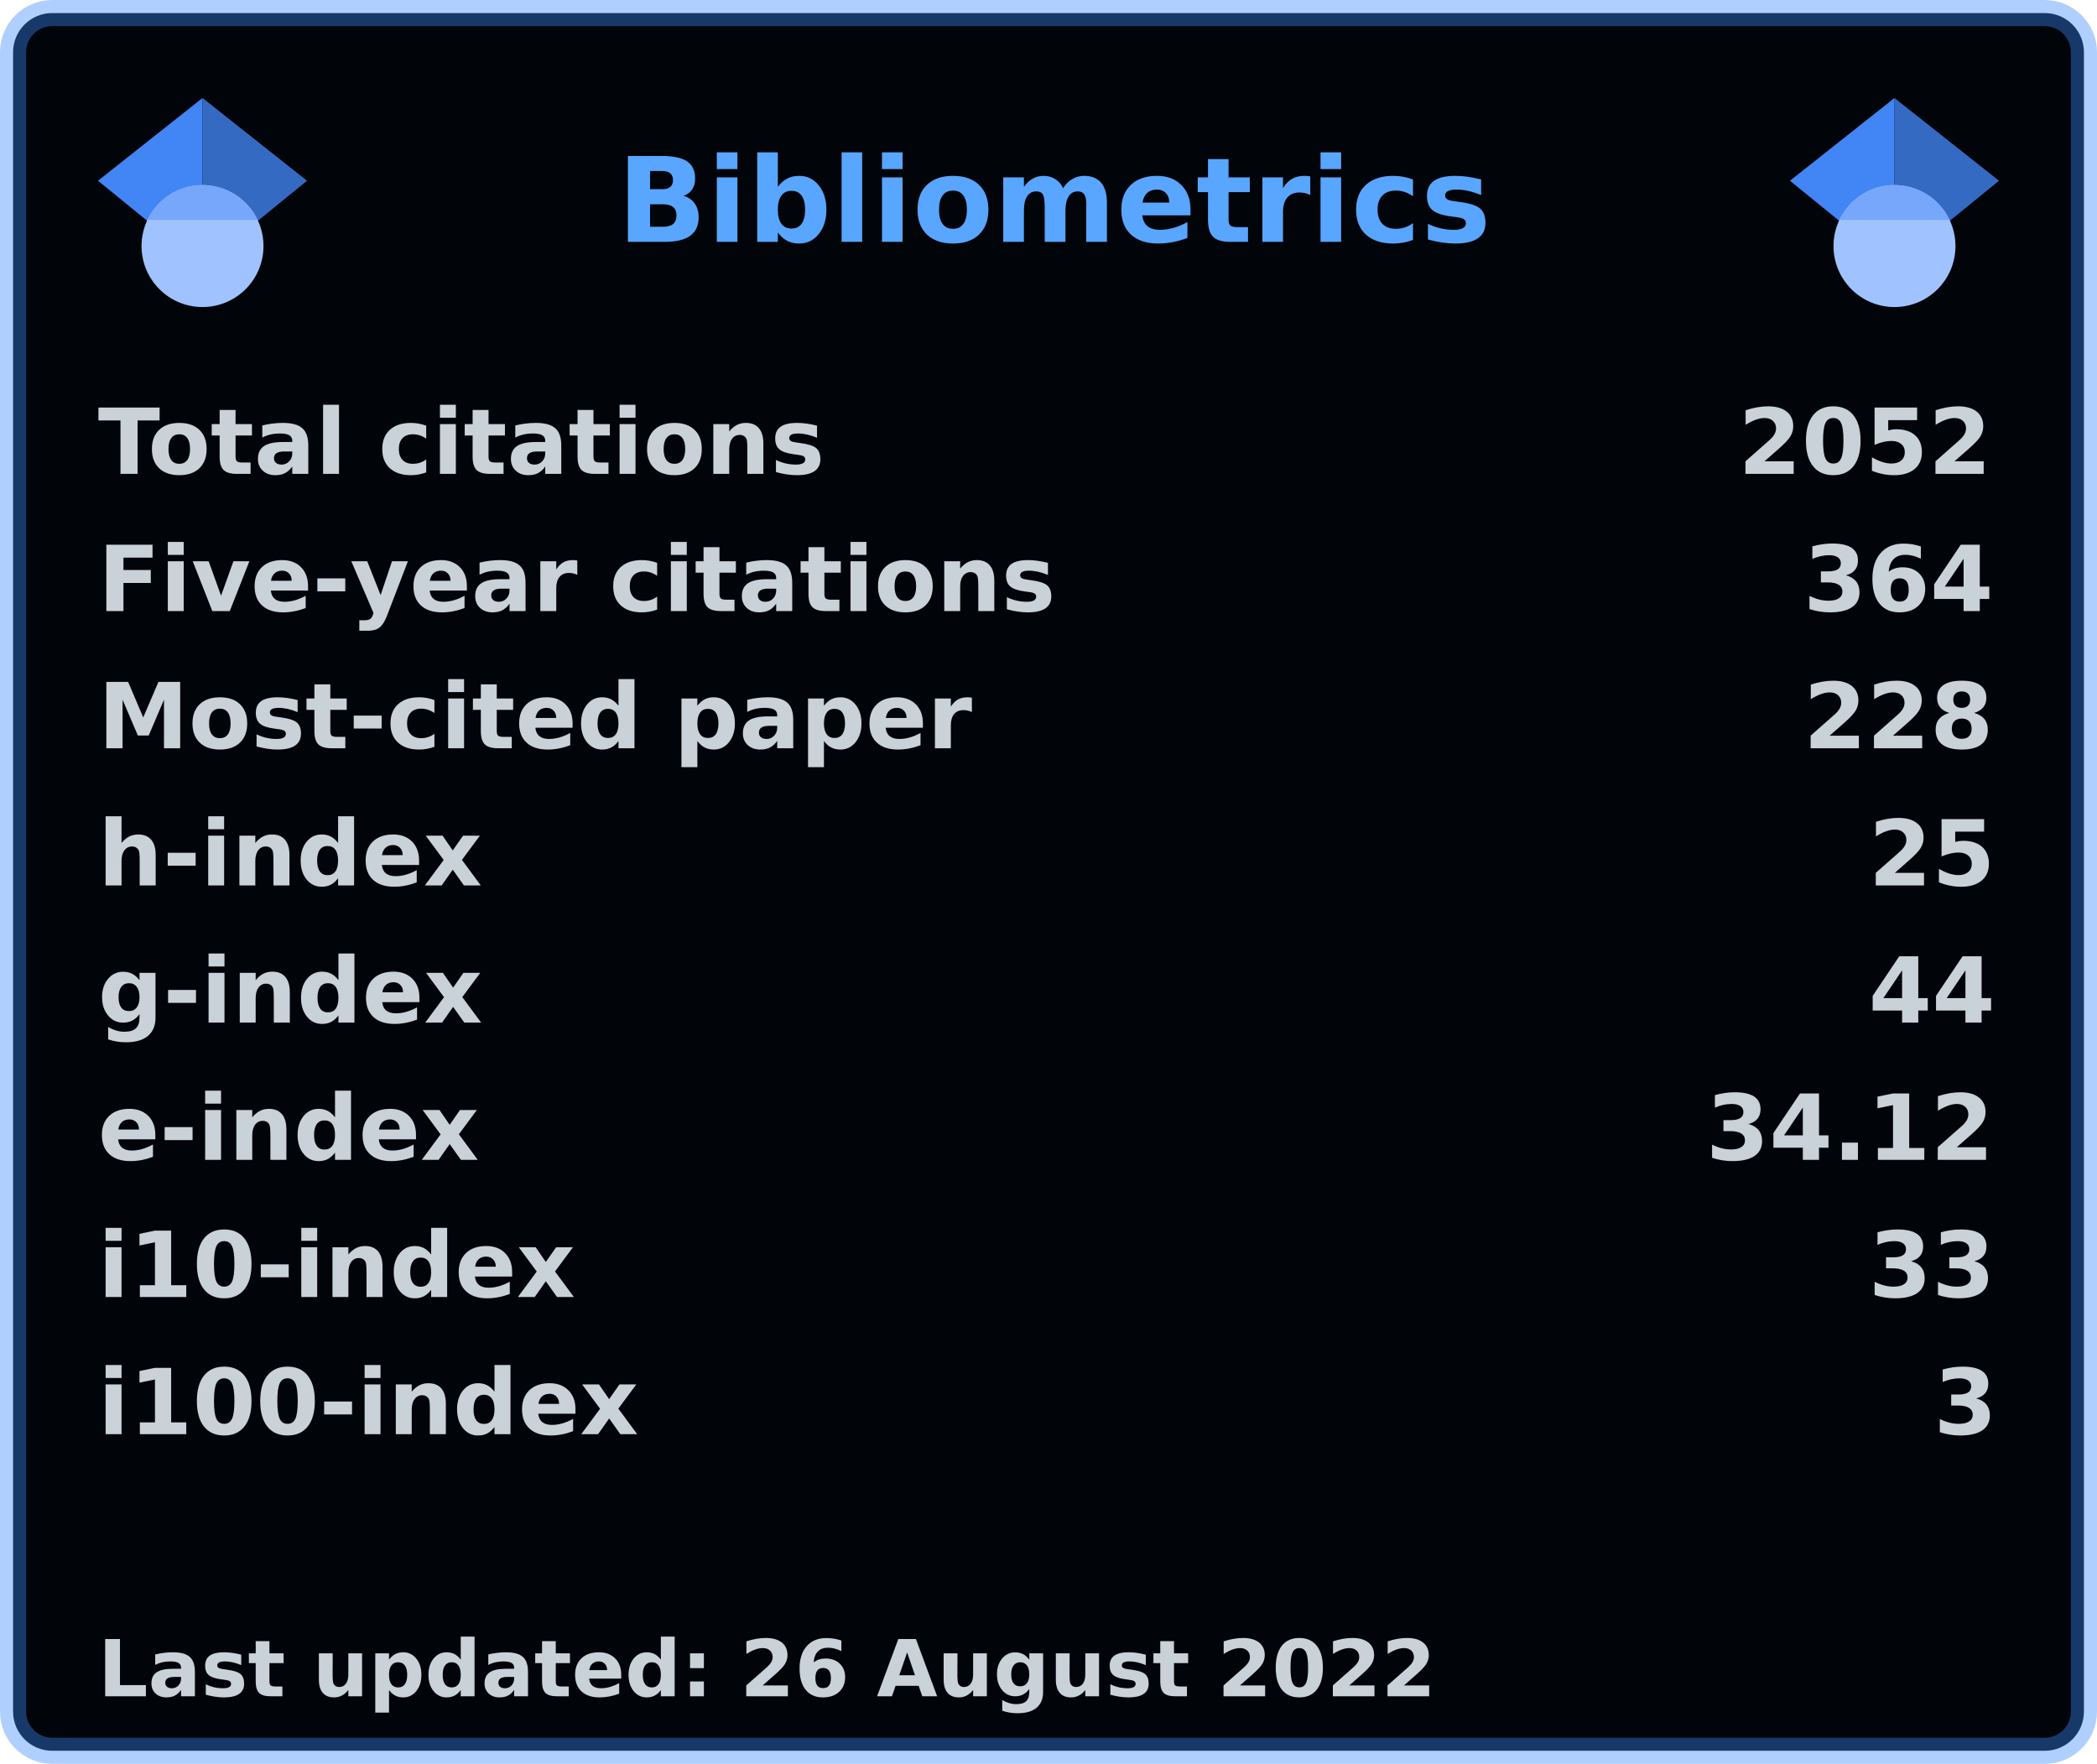
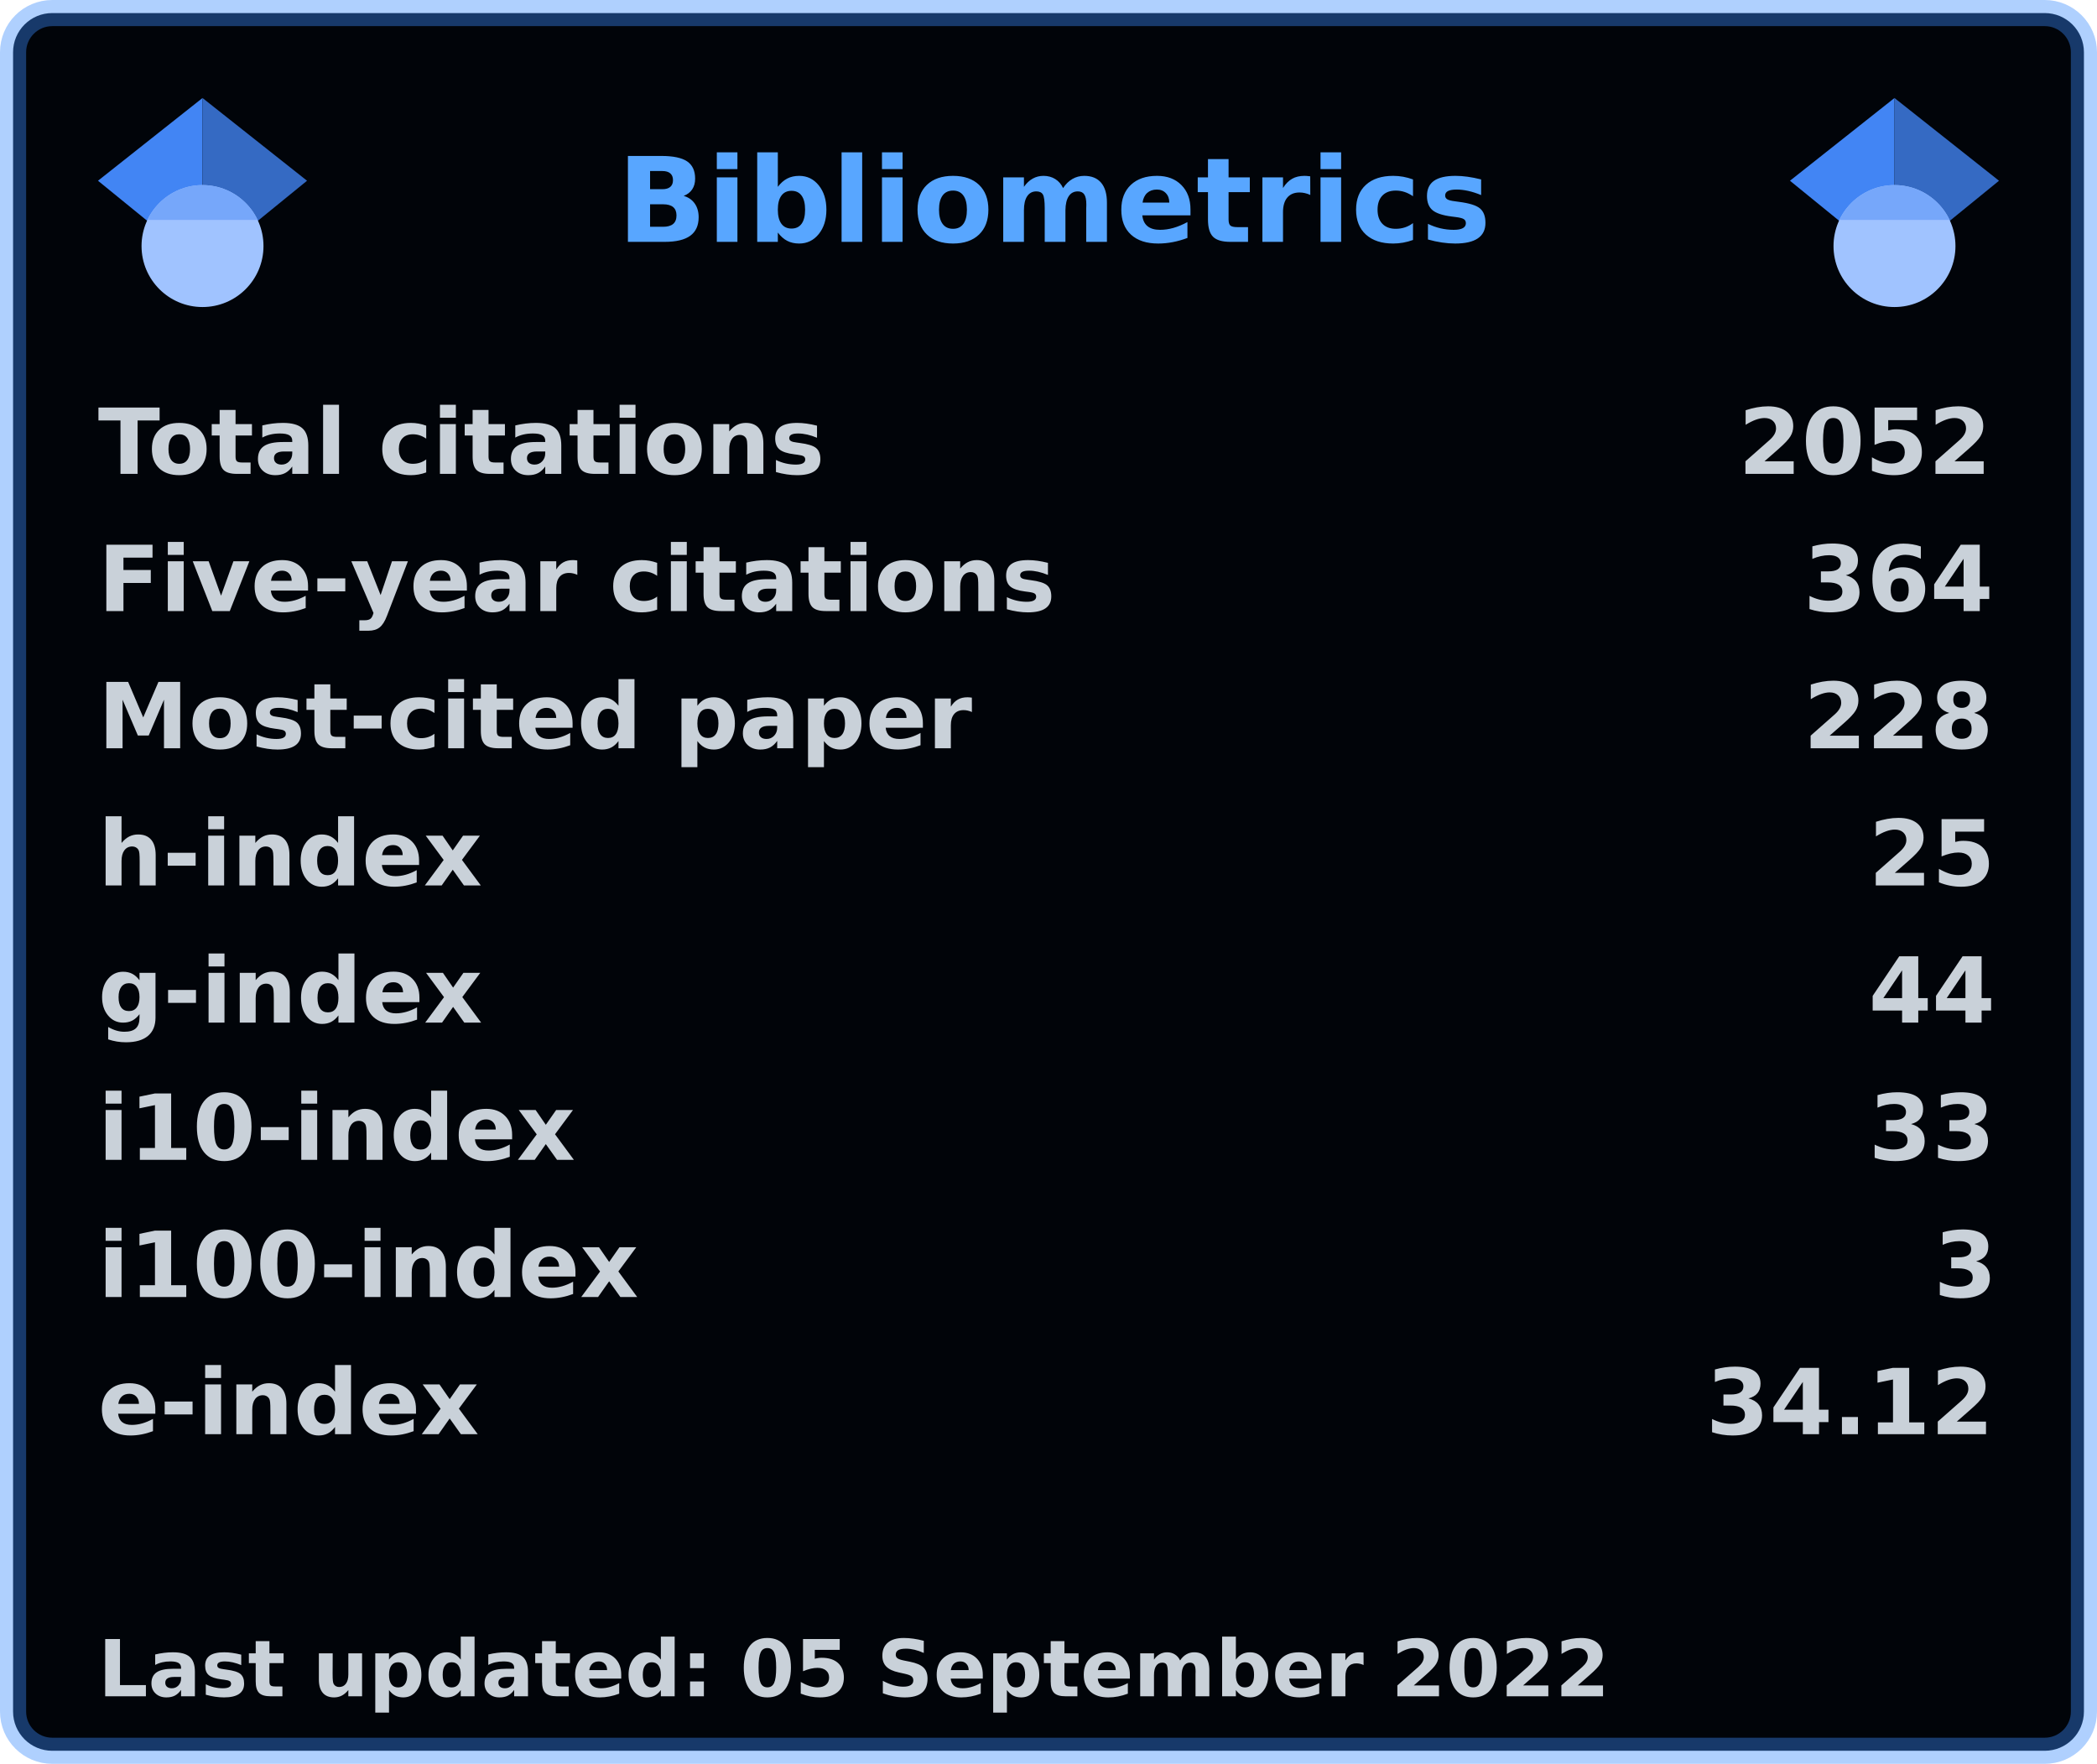
<svg xmlns="http://www.w3.org/2000/svg" width="321" height="270" viewBox="0 0 321 270" lang="en" xml:lang="en">
  <rect x="2" y="2" stroke-width="4" rx="6" width="317" height="266" stroke="rgba(56,139,253,0.4)" fill="#010409" />
  <g font-weight="600" font-size="110pt" font-family="Verdana,Geneva,DejaVu Sans,sans-serif" text-rendering="geometricPrecision">
    <text x="768" y="301" lengthAdjust="spacingAndGlyphs" textLength="1074" transform="scale(0.123)" fill="#58a6ff">Bibliometrics</text>
    <g fill="#c9d1d9">
      <g transform="translate(15, 60)">
        <g transform="scale(0.095)">
          <text lengthAdjust="spacingAndGlyphs" textLength="1170" x="0" y="132">Total citations</text>
          <text lengthAdjust="spacingAndGlyphs" textLength="420" x="2643" y="132">2052</text>
        </g>
      </g>
      <g transform="translate(15, 81)">
        <g transform="scale(0.095)">
          <text lengthAdjust="spacingAndGlyphs" textLength="1524" x="0" y="132">Five-year citations</text>
          <text lengthAdjust="spacingAndGlyphs" textLength="315" x="2748" y="132">364</text>
        </g>
      </g>
      <g transform="translate(15, 102)">
        <g transform="scale(0.095)">
          <text lengthAdjust="spacingAndGlyphs" textLength="1395" x="0" y="132">Most-cited paper</text>
          <text lengthAdjust="spacingAndGlyphs" textLength="315" x="2748" y="132">228</text>
        </g>
      </g>
      <g transform="translate(15, 123)">
        <g transform="scale(0.095)">
          <text lengthAdjust="spacingAndGlyphs" textLength="621" x="0" y="132">h-index</text>
          <text lengthAdjust="spacingAndGlyphs" textLength="210" x="2853" y="132">25</text>
        </g>
      </g>
      <g transform="translate(15, 144)">
        <g transform="scale(0.095)">
          <text lengthAdjust="spacingAndGlyphs" textLength="621" x="0" y="132">g-index</text>
          <text lengthAdjust="spacingAndGlyphs" textLength="210" x="2853" y="132">44</text>
        </g>
      </g>
      <g transform="translate(15, 165)">
        <g transform="scale(0.095)">
-           <text lengthAdjust="spacingAndGlyphs" textLength="618" x="0" y="132">e-index</text>
-           <text lengthAdjust="spacingAndGlyphs" textLength="472" x="2591" y="132">34.12</text>
-         </g>
-       </g>
-       <g transform="translate(15, 186)">
-         <g transform="scale(0.095)">
          <text lengthAdjust="spacingAndGlyphs" textLength="772" x="0" y="132">i10-index</text>
          <text lengthAdjust="spacingAndGlyphs" textLength="210" x="2853" y="132">33</text>
        </g>
      </g>
-       <g transform="translate(15, 207)">
+       <g transform="translate(15, 186)">
        <g transform="scale(0.095)">
          <text lengthAdjust="spacingAndGlyphs" textLength="878" x="0" y="132">i100-index</text>
          <text lengthAdjust="spacingAndGlyphs" textLength="105" x="2958" y="132">3</text>
        </g>
      </g>
+       <g transform="translate(15, 207)">
+         <g transform="scale(0.095)">
+           <text lengthAdjust="spacingAndGlyphs" textLength="618" x="0" y="132">e-index</text>
+           <text lengthAdjust="spacingAndGlyphs" textLength="472" x="2591" y="132">34.12</text>
+         </g>
+       </g>
      <g transform="translate(15, 249)">
        <g transform="scale(0.082)">
-           <text lengthAdjust="spacingAndGlyphs" textLength="2496" x="0" y="130">Last updated: 26 August 2022</text>
+           <text lengthAdjust="spacingAndGlyphs" textLength="2832" x="0" y="130">Last updated: 05 September 2022</text>
        </g>
      </g>
      <svg x="15" y="15" width="32" height="32" viewBox="0 0 512 512">
        <path fill="#4285f4" d="M256 411.12L0 202.667 256 0z" />
        <path fill="#356ac3" d="M256 411.12l256-208.453L256 0z" />
        <circle fill="#a0c3ff" cx="256" cy="362.667" r="149.333" />
        <path fill="#76a7fa" d="M121.037 298.667c23.968-50.453 75.392-85.334 134.963-85.334s110.995 34.881 134.963 85.334H121.037z" />
      </svg>
      <svg x="274" y="15" width="32" height="32" viewBox="0 0 512 512">
        <path fill="#4285f4" d="M256 411.12L0 202.667 256 0z" />
        <path fill="#356ac3" d="M256 411.12l256-208.453L256 0z" />
        <circle fill="#a0c3ff" cx="256" cy="362.667" r="149.333" />
        <path fill="#76a7fa" d="M121.037 298.667c23.968-50.453 75.392-85.334 134.963-85.334s110.995 34.881 134.963 85.334H121.037z" />
      </svg>
    </g>
  </g>
</svg>
